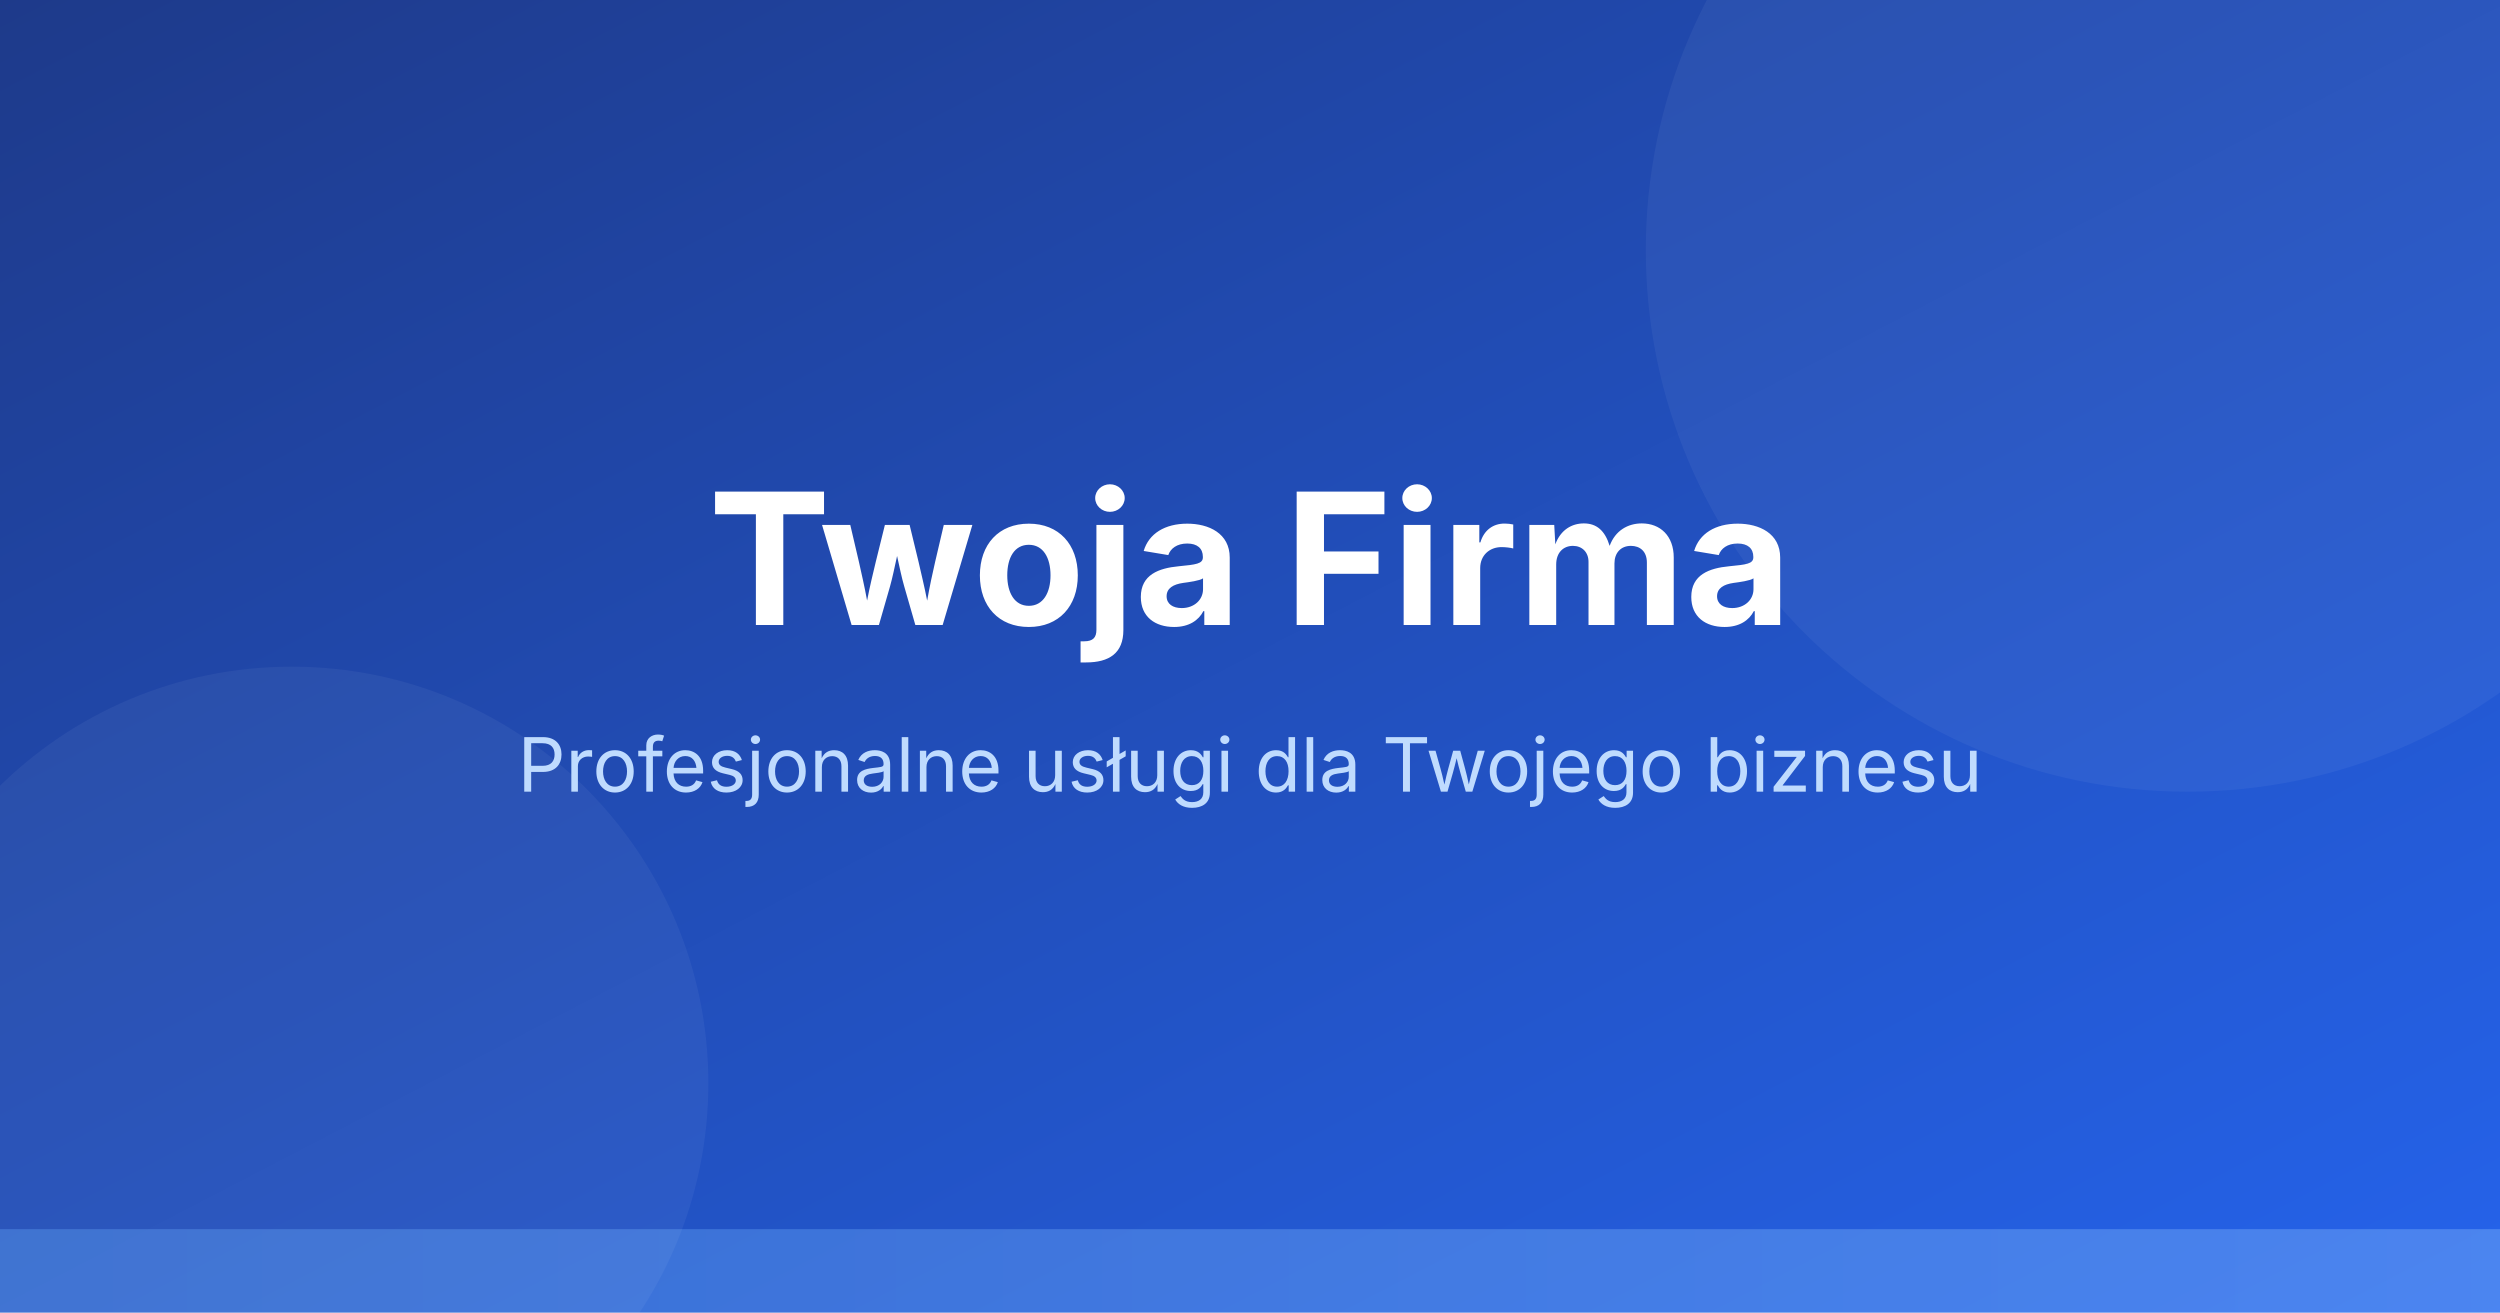
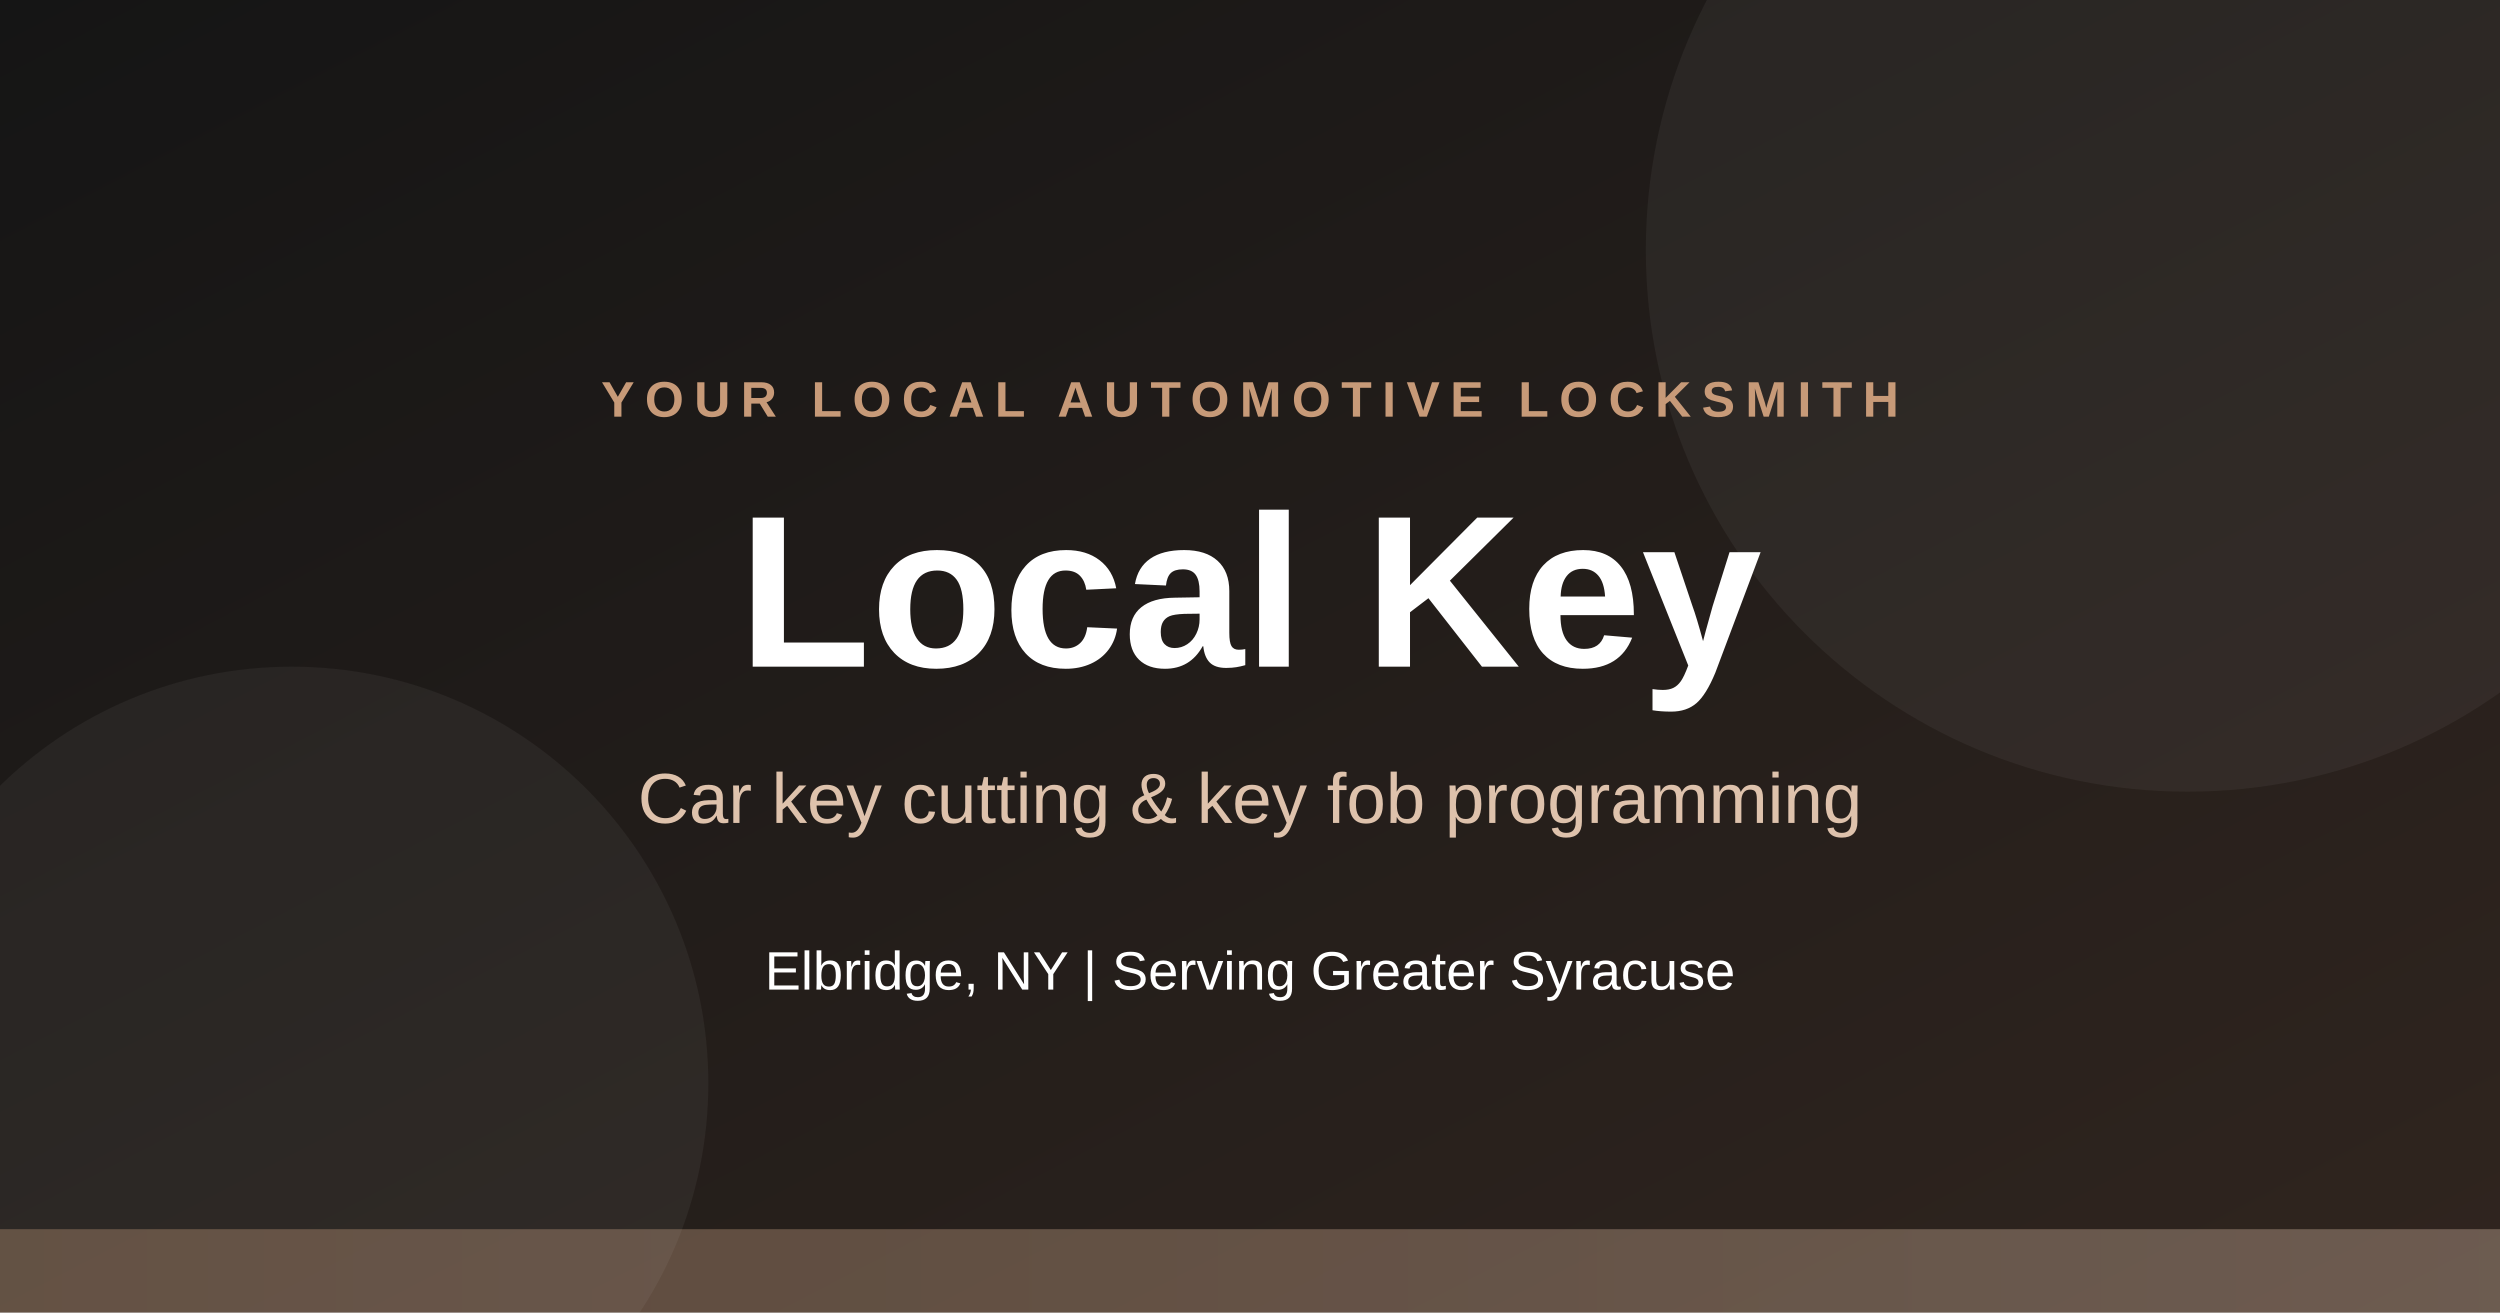
- <svg xmlns="http://www.w3.org/2000/svg" width="1200" height="630" viewBox="0 0 1200 630" role="img" aria-label="Twoja Firma">
+ <svg xmlns="http://www.w3.org/2000/svg" width="1200" height="630" viewBox="0 0 1200 630" role="img" aria-label="Local Key, automotive locksmith in Elbridge, NY">
  <defs>
    <linearGradient id="bg" x1="0" y1="0" x2="1" y2="1">
-       <stop offset="0%" stop-color="#1e3a8a" />
-       <stop offset="100%" stop-color="#2563eb" />
+       <stop offset="0%" stop-color="#151515" />
+       <stop offset="100%" stop-color="#30251f" />
    </linearGradient>
    <linearGradient id="accent" x1="0" y1="0" x2="1" y2="0">
-       <stop offset="0%" stop-color="#60a5fa" />
-       <stop offset="100%" stop-color="#93c5fd" />
+       <stop offset="0%" stop-color="#C79A78" />
+       <stop offset="100%" stop-color="#dec2ac" />
    </linearGradient>
  </defs>
  <rect width="1200" height="630" fill="url(#bg)" />
  <rect x="0" y="590" width="1200" height="40" fill="url(#accent)" opacity="0.35" />
  <circle cx="1050" cy="120" r="260" fill="#ffffff" opacity="0.05" />
  <circle cx="140" cy="520" r="200" fill="#ffffff" opacity="0.05" />
-   <text x="600" y="300" text-anchor="middle" font-family="Inter, Arial, Helvetica, sans-serif" font-size="88" font-weight="700" fill="#ffffff">Twoja Firma</text>
-   <text x="600" y="380" text-anchor="middle" font-family="Inter, Arial, Helvetica, sans-serif" font-size="36" font-weight="400" fill="#bfdbfe">Profesjonalne usługi dla Twojego biznesu</text>
+   <text x="600" y="200" text-anchor="middle" font-family="Arial, Helvetica, sans-serif" font-size="24" font-weight="700" letter-spacing="5" fill="#C79A78">YOUR LOCAL AUTOMOTIVE LOCKSMITH</text>
+   <text x="600" y="320" text-anchor="middle" font-family="Arial, Helvetica, sans-serif" font-size="104" font-weight="700" fill="#ffffff">Local Key</text>
+   <text x="600" y="395" text-anchor="middle" font-family="Arial, Helvetica, sans-serif" font-size="34" fill="#dec2ac">Car key cutting &amp; key fob programming</text>
+   <text x="600" y="475" text-anchor="middle" font-family="Arial, Helvetica, sans-serif" font-size="26" fill="#ffffff">Elbridge, NY | Serving Greater Syracuse</text>
</svg>
